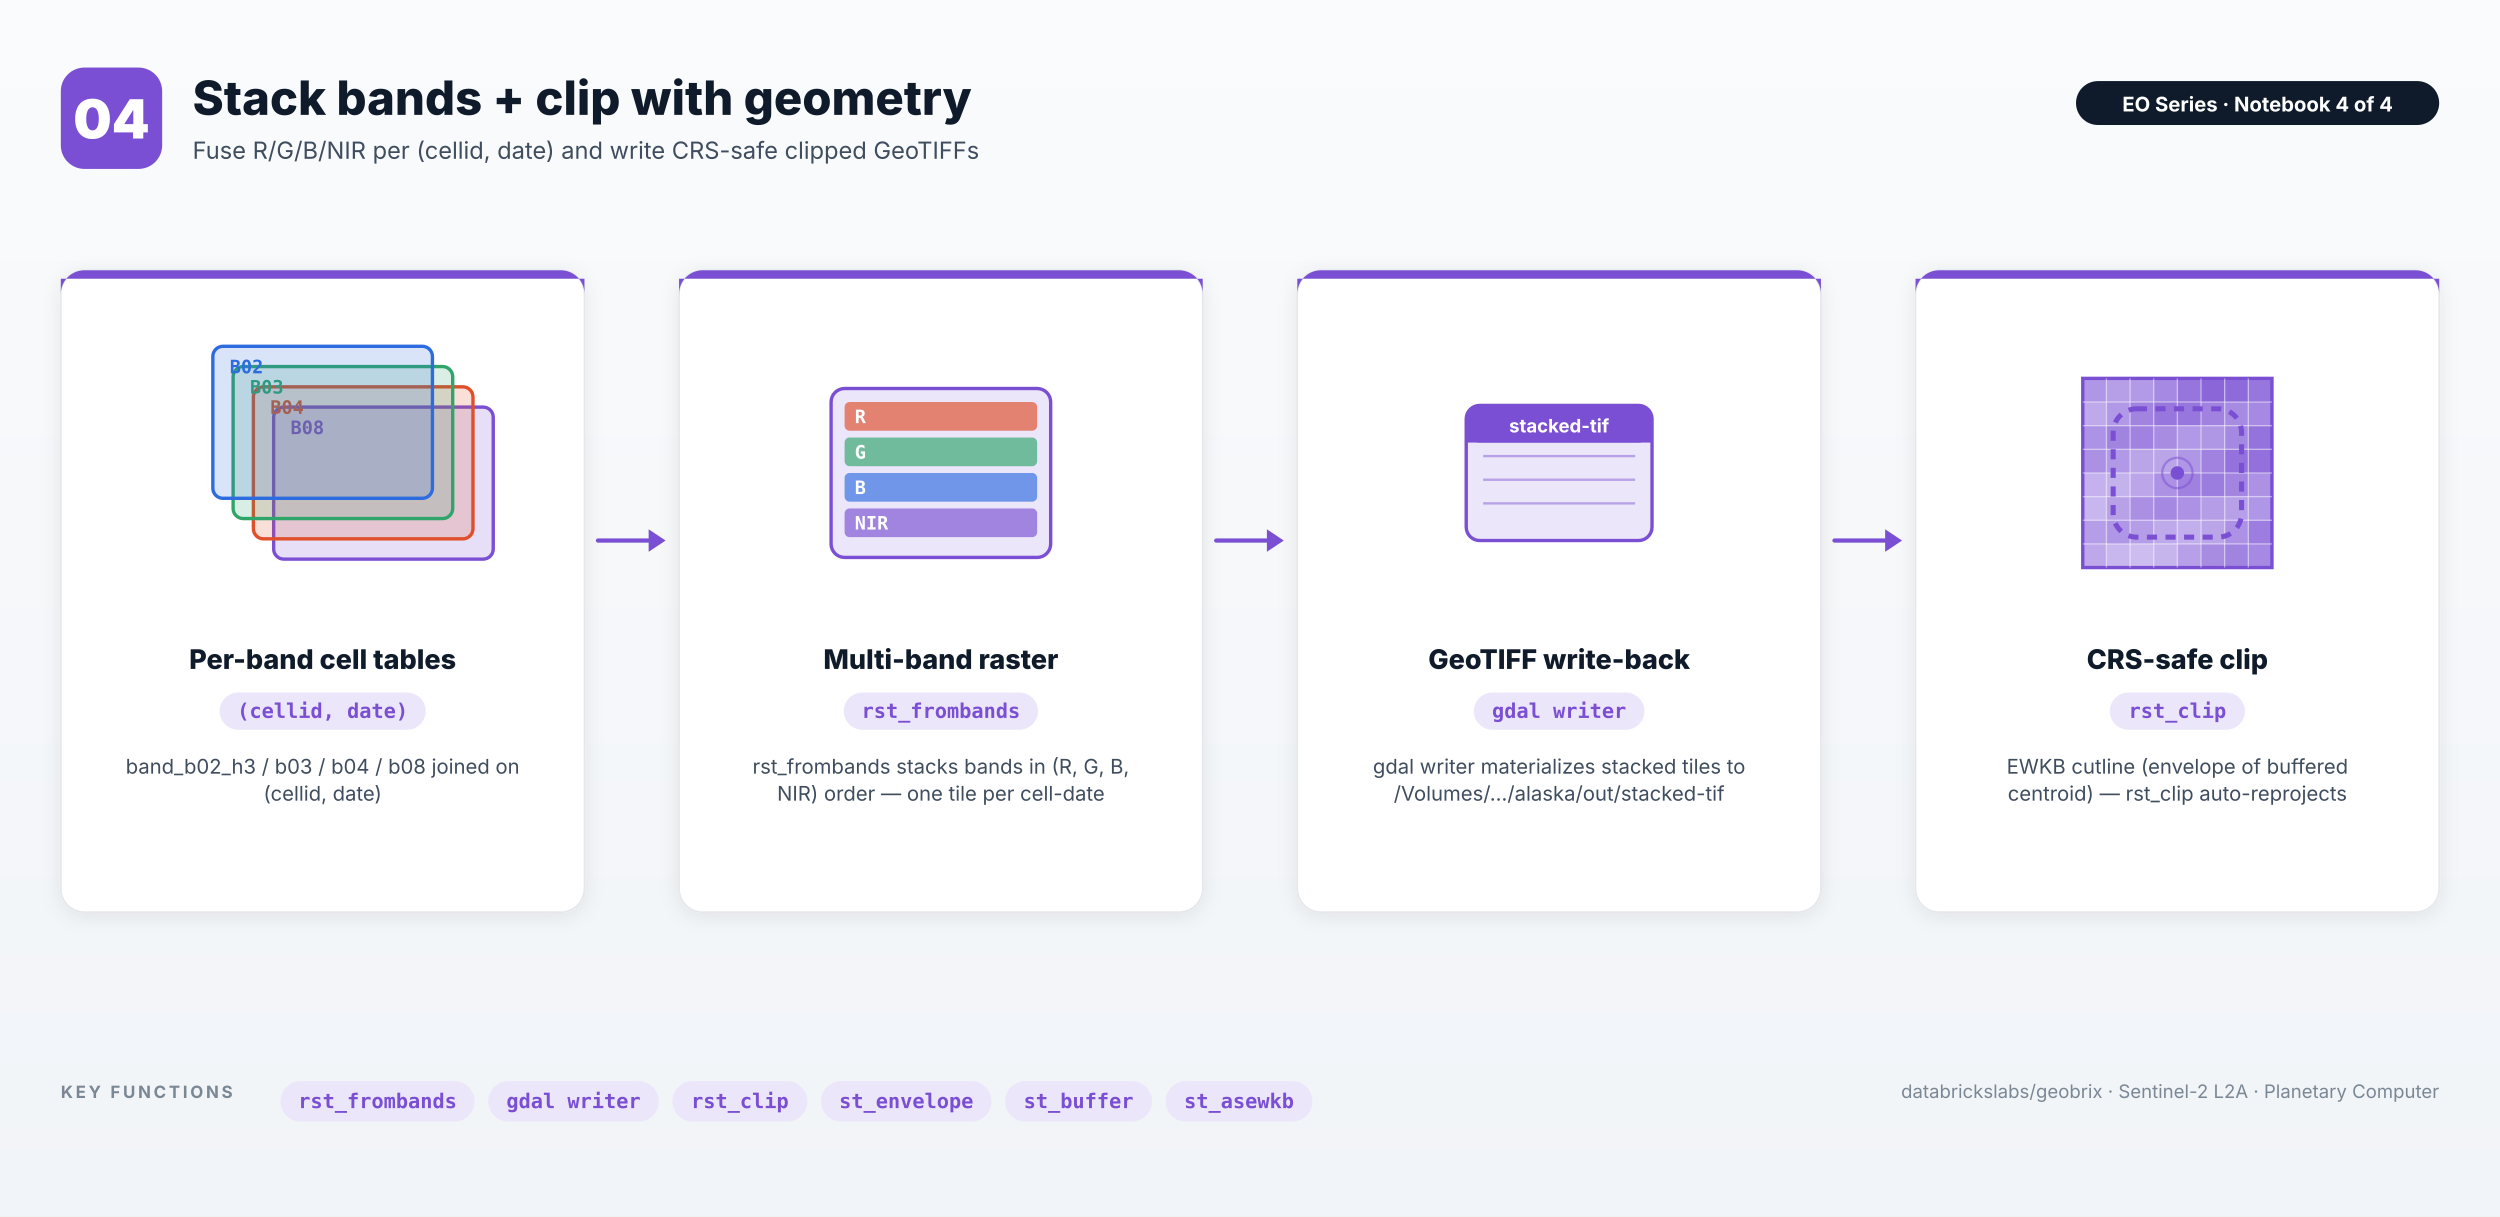
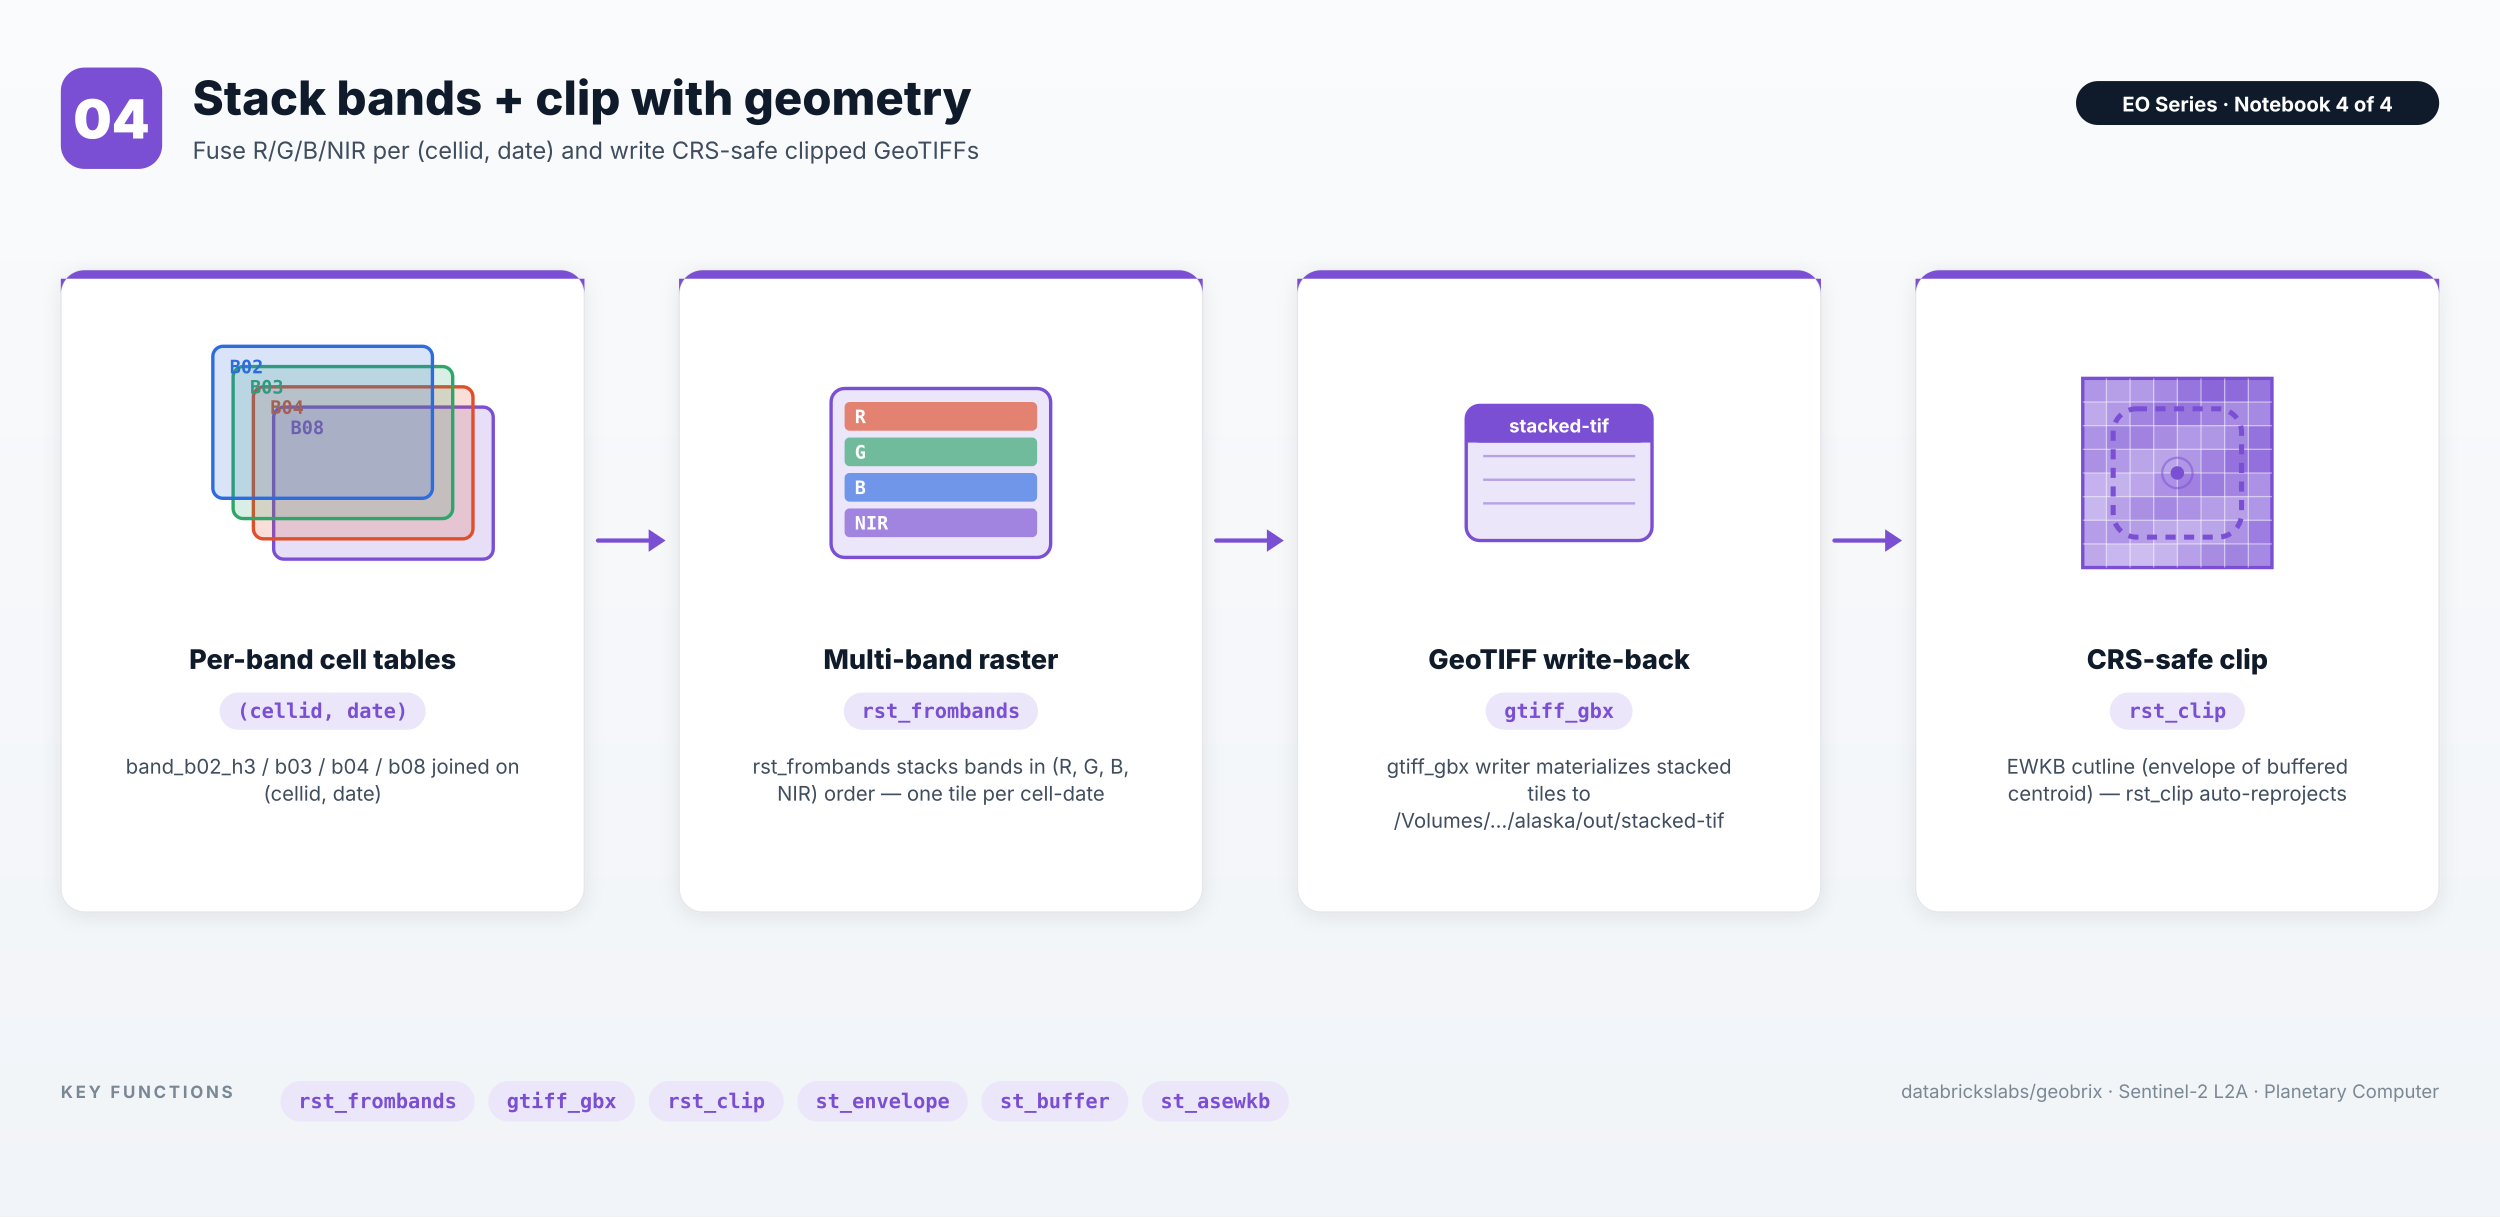
<svg xmlns="http://www.w3.org/2000/svg" viewBox="0 0 1480 720" width="1480" height="720" style="font-family: Inter, -apple-system, system-ui, sans-serif;">
  <defs>
    <filter id="card-shadow" x="-5%" y="-5%" width="110%" height="115%">
      <feDropShadow dx="0" dy="2" stdDeviation="6" flood-color="#0F1B2A" flood-opacity="0.08" />
    </filter>
    <linearGradient id="bg" x1="0" y1="0" x2="0" y2="1">
      <stop offset="0" stop-color="#FAFBFC" />
      <stop offset="1" stop-color="#F1F4F8" />
    </linearGradient>
  </defs>
  <rect x="0" y="0" width="1480" height="720" fill="url(#bg)" />
  <rect x="36" y="40" rx="14" ry="14" width="60" height="60" fill="#7A4FD3" />
  <text x="66.0" y="82.0" text-anchor="middle" font-family="Inter, sans-serif" font-size="32" font-weight="900" fill="#FFFFFF">04</text>
  <text x="114" y="68" font-family="Inter, -apple-system, system-ui, sans-serif" font-size="28" font-weight="800" fill="#0F1B2A" text-anchor="start">Stack bands + clip with geometry</text>
  <text x="114" y="94" font-family="Inter, -apple-system, system-ui, sans-serif" font-size="14" font-weight="400" fill="#3F4D5E" text-anchor="start">Fuse R/G/B/NIR per (cellid, date) and write CRS-safe clipped GeoTIFFs</text>
  <rect x="1229" y="48" rx="13" ry="13" width="215" height="26" fill="#0F1B2A" />
  <text x="1336.5" y="66" text-anchor="middle" font-family="Inter, sans-serif" font-size="12" font-weight="700" fill="#FFFFFF">EO Series  ·  Notebook 4 of 4</text>
  <rect x="36" y="160" rx="14" ry="14" width="310" height="380" fill="#FFFFFF" stroke="#E5E7EB" stroke-width="1" filter="url(#card-shadow)" />
  <path d="M 36 174 A 14 14 0 0 1 50 160 H 332 A 14 14 0 0 1 346 174 V 165 H 36 Z" fill="#7A4FD3" />
  <rect x="162.0" y="241.0" rx="6" ry="6" width="130" height="90" fill="#7A4FD3" fill-opacity="0.18" stroke="#7A4FD3" stroke-width="2" />
  <text x="172.0" y="257.0" font-family="ui-monospace, Menlo, monospace" font-size="11" font-weight="700" fill="#7A4FD3">B08</text>
  <rect x="150.0" y="229.0" rx="6" ry="6" width="130" height="90" fill="#E04E2A" fill-opacity="0.18" stroke="#E04E2A" stroke-width="2" />
  <text x="160.0" y="245.0" font-family="ui-monospace, Menlo, monospace" font-size="11" font-weight="700" fill="#E04E2A">B04</text>
  <rect x="138.0" y="217.0" rx="6" ry="6" width="130" height="90" fill="#2FA56A" fill-opacity="0.18" stroke="#2FA56A" stroke-width="2" />
  <text x="148.0" y="233.0" font-family="ui-monospace, Menlo, monospace" font-size="11" font-weight="700" fill="#2FA56A">B03</text>
  <rect x="126.0" y="205.0" rx="6" ry="6" width="130" height="90" fill="#2D6CDF" fill-opacity="0.18" stroke="#2D6CDF" stroke-width="2" />
  <text x="136.0" y="221.0" font-family="ui-monospace, Menlo, monospace" font-size="11" font-weight="700" fill="#2D6CDF">B02</text>
  <text x="191.0" y="396" font-family="Inter, -apple-system, system-ui, sans-serif" font-size="16" font-weight="800" fill="#0F1B2A" text-anchor="middle">Per-band cell tables</text>
  <g transform="translate(130.0, 410)">
    <rect x="0" y="0" rx="11" ry="11" width="122" height="22" fill="#ECE6FA" />
    <text x="61.0" y="15.0" text-anchor="middle" font-family="ui-monospace, SFMono-Regular, Menlo, Consolas, monospace" font-size="12" font-weight="700" fill="#7A4FD3">(cellid, date)</text>
  </g>
  <text x="191.0" y="458" text-anchor="middle" font-family="Inter, sans-serif" font-size="12" fill="#3F4D5E">band_b02_h3 / b03 / b04 / b08 joined on</text>
  <text x="191.0" y="474" text-anchor="middle" font-family="Inter, sans-serif" font-size="12" fill="#3F4D5E">(cellid, date)</text>
  <line x1="354" y1="320.0" x2="384" y2="320.0" stroke="#7A4FD3" stroke-width="2.5" stroke-linecap="round" />
  <polygon points="394,320.0 384,313.333 384,326.667" fill="#7A4FD3" />
  <rect x="402" y="160" rx="14" ry="14" width="310" height="380" fill="#FFFFFF" stroke="#E5E7EB" stroke-width="1" filter="url(#card-shadow)" />
  <path d="M 402 174 A 14 14 0 0 1 416 160 H 698 A 14 14 0 0 1 712 174 V 165 H 402 Z" fill="#7A4FD3" />
  <rect x="492.0" y="230.0" rx="8" ry="8" width="130" height="100" fill="#ECE6FA" stroke="#7A4FD3" stroke-width="2" />
  <rect x="500.0" y="238.0" width="114" height="17.0" rx="3" ry="3" fill="#E04E2A" fill-opacity="0.65" />
  <text x="506.0" y="250.5" font-family="ui-monospace, Menlo, monospace" font-size="11" font-weight="800" fill="#FFFFFF">R</text>
  <rect x="500.0" y="259.0" width="114" height="17.0" rx="3" ry="3" fill="#2FA56A" fill-opacity="0.65" />
  <text x="506.0" y="271.5" font-family="ui-monospace, Menlo, monospace" font-size="11" font-weight="800" fill="#FFFFFF">G</text>
  <rect x="500.0" y="280.0" width="114" height="17.0" rx="3" ry="3" fill="#2D6CDF" fill-opacity="0.65" />
  <text x="506.0" y="292.5" font-family="ui-monospace, Menlo, monospace" font-size="11" font-weight="800" fill="#FFFFFF">B</text>
  <rect x="500.0" y="301.0" width="114" height="17.0" rx="3" ry="3" fill="#7A4FD3" fill-opacity="0.65" />
  <text x="506.0" y="313.5" font-family="ui-monospace, Menlo, monospace" font-size="11" font-weight="800" fill="#FFFFFF">NIR</text>
  <text x="557.0" y="396" font-family="Inter, -apple-system, system-ui, sans-serif" font-size="16" font-weight="800" fill="#0F1B2A" text-anchor="middle">Multi-band raster</text>
  <g transform="translate(499.5, 410)">
    <rect x="0" y="0" rx="11" ry="11" width="115" height="22" fill="#ECE6FA" />
    <text x="57.5" y="15.0" text-anchor="middle" font-family="ui-monospace, SFMono-Regular, Menlo, Consolas, monospace" font-size="12" font-weight="700" fill="#7A4FD3">rst_frombands</text>
  </g>
  <text x="557.0" y="458" text-anchor="middle" font-family="Inter, sans-serif" font-size="12" fill="#3F4D5E">rst_frombands stacks bands in (R, G, B,</text>
  <text x="557.0" y="474" text-anchor="middle" font-family="Inter, sans-serif" font-size="12" fill="#3F4D5E">NIR) order — one tile per cell-date</text>
  <line x1="720" y1="320.0" x2="750" y2="320.0" stroke="#7A4FD3" stroke-width="2.5" stroke-linecap="round" />
  <polygon points="760,320.0 750,313.333 750,326.667" fill="#7A4FD3" />
  <rect x="768" y="160" rx="14" ry="14" width="310" height="380" fill="#FFFFFF" stroke="#E5E7EB" stroke-width="1" filter="url(#card-shadow)" />
  <path d="M 768 174 A 14 14 0 0 1 782 160 H 1064 A 14 14 0 0 1 1078 174 V 165 H 768 Z" fill="#7A4FD3" />
  <rect x="868.0" y="240.0" rx="8" ry="8" width="110" height="80" fill="#ECE6FA" stroke="#7A4FD3" stroke-width="2" />
  <rect x="868.0" y="240.0" width="110" height="22" rx="8" ry="8" fill="#7A4FD3" />
  <rect x="868.0" y="252.0" width="110" height="10" fill="#7A4FD3" />
  <text x="923.0" y="256.0" text-anchor="middle" font-family="Inter, sans-serif" font-size="11" font-weight="700" fill="#FFFFFF">stacked-tif</text>
  <line x1="878.0" y1="270.0" x2="968.0" y2="270.0" stroke="#7A4FD3" stroke-opacity="0.45" stroke-width="1.4" />
  <line x1="878.0" y1="284.0" x2="968.0" y2="284.0" stroke="#7A4FD3" stroke-opacity="0.45" stroke-width="1.4" />
  <line x1="878.0" y1="298.0" x2="968.0" y2="298.0" stroke="#7A4FD3" stroke-opacity="0.45" stroke-width="1.4" />
  <text x="923.0" y="396" font-family="Inter, -apple-system, system-ui, sans-serif" font-size="16" font-weight="800" fill="#0F1B2A" text-anchor="middle">GeoTIFF write-back</text>
-   <g transform="translate(872.5, 410)">
-     <rect x="0" y="0" rx="11" ry="11" width="101" height="22" fill="#ECE6FA" />
-     <text x="50.5" y="15.0" text-anchor="middle" font-family="ui-monospace, SFMono-Regular, Menlo, Consolas, monospace" font-size="12" font-weight="700" fill="#7A4FD3">gdal writer</text>
+   <g transform="translate(879.5, 410)">
+     <rect x="0" y="0" rx="11" ry="11" width="87" height="22" fill="#ECE6FA" />
+     <text x="43.5" y="15.0" text-anchor="middle" font-family="ui-monospace, SFMono-Regular, Menlo, Consolas, monospace" font-size="12" font-weight="700" fill="#7A4FD3">gtiff_gbx</text>
  </g>
-   <text x="923.0" y="458" text-anchor="middle" font-family="Inter, sans-serif" font-size="12" fill="#3F4D5E">gdal writer materializes stacked tiles to</text>
-   <text x="923.0" y="474" text-anchor="middle" font-family="Inter, sans-serif" font-size="12" fill="#3F4D5E">/Volumes/.../alaska/out/stacked-tif</text>
+   <text x="923.0" y="458" text-anchor="middle" font-family="Inter, sans-serif" font-size="12" fill="#3F4D5E">gtiff_gbx writer materializes stacked</text>
+   <text x="923.0" y="474" text-anchor="middle" font-family="Inter, sans-serif" font-size="12" fill="#3F4D5E">tiles to</text>
+   <text x="923.0" y="490" text-anchor="middle" font-family="Inter, sans-serif" font-size="12" fill="#3F4D5E">/Volumes/.../alaska/out/stacked-tif</text>
  <line x1="1086" y1="320.0" x2="1116" y2="320.0" stroke="#7A4FD3" stroke-width="2.5" stroke-linecap="round" />
  <polygon points="1126,320.0 1116,313.333 1116,326.667" fill="#7A4FD3" />
  <rect x="1134" y="160" rx="14" ry="14" width="310" height="380" fill="#FFFFFF" stroke="#E5E7EB" stroke-width="1" filter="url(#card-shadow)" />
  <path d="M 1134 174 A 14 14 0 0 1 1148 160 H 1430 A 14 14 0 0 1 1444 174 V 165 H 1134 Z" fill="#7A4FD3" />
  <rect x="1233.0" y="224.0" width="112" height="112" fill="#ECE6FA" stroke="#7A4FD3" stroke-width="2" />
  <rect x="1233.0" y="224.0" width="14" height="14" fill="#7A4FD3" fill-opacity="0.53" />
  <rect x="1247.0" y="224.0" width="14" height="14" fill="#7A4FD3" fill-opacity="0.47" />
  <rect x="1261.0" y="224.0" width="14" height="14" fill="#7A4FD3" fill-opacity="0.50" />
  <rect x="1275.0" y="224.0" width="14" height="14" fill="#7A4FD3" fill-opacity="0.61" />
  <rect x="1289.0" y="224.0" width="14" height="14" fill="#7A4FD3" fill-opacity="0.75" />
  <rect x="1303.0" y="224.0" width="14" height="14" fill="#7A4FD3" fill-opacity="0.84" />
  <rect x="1317.0" y="224.0" width="14" height="14" fill="#7A4FD3" fill-opacity="0.82" />
  <rect x="1331.0" y="224.0" width="14" height="14" fill="#7A4FD3" fill-opacity="0.74" />
  <rect x="1233.0" y="238.0" width="14" height="14" fill="#7A4FD3" fill-opacity="0.40" />
  <rect x="1247.0" y="238.0" width="14" height="14" fill="#7A4FD3" fill-opacity="0.51" />
  <rect x="1261.0" y="238.0" width="14" height="14" fill="#7A4FD3" fill-opacity="0.65" />
  <rect x="1275.0" y="238.0" width="14" height="14" fill="#7A4FD3" fill-opacity="0.74" />
  <rect x="1289.0" y="238.0" width="14" height="14" fill="#7A4FD3" fill-opacity="0.74" />
  <rect x="1303.0" y="238.0" width="14" height="14" fill="#7A4FD3" fill-opacity="0.66" />
  <rect x="1317.0" y="238.0" width="14" height="14" fill="#7A4FD3" fill-opacity="0.60" />
  <rect x="1331.0" y="238.0" width="14" height="14" fill="#7A4FD3" fill-opacity="0.61" />
  <rect x="1233.0" y="252.0" width="14" height="14" fill="#7A4FD3" fill-opacity="0.55" />
  <rect x="1247.0" y="252.0" width="14" height="14" fill="#7A4FD3" fill-opacity="0.65" />
  <rect x="1261.0" y="252.0" width="14" height="14" fill="#7A4FD3" fill-opacity="0.66" />
  <rect x="1275.0" y="252.0" width="14" height="14" fill="#7A4FD3" fill-opacity="0.59" />
  <rect x="1289.0" y="252.0" width="14" height="14" fill="#7A4FD3" fill-opacity="0.51" />
  <rect x="1303.0" y="252.0" width="14" height="14" fill="#7A4FD3" fill-opacity="0.52" />
  <rect x="1317.0" y="252.0" width="14" height="14" fill="#7A4FD3" fill-opacity="0.62" />
  <rect x="1331.0" y="252.0" width="14" height="14" fill="#7A4FD3" fill-opacity="0.76" />
  <rect x="1233.0" y="266.0" width="14" height="14" fill="#7A4FD3" fill-opacity="0.57" />
  <rect x="1247.0" y="266.0" width="14" height="14" fill="#7A4FD3" fill-opacity="0.51" />
  <rect x="1261.0" y="266.0" width="14" height="14" fill="#7A4FD3" fill-opacity="0.43" />
  <rect x="1275.0" y="266.0" width="14" height="14" fill="#7A4FD3" fill-opacity="0.43" />
  <rect x="1289.0" y="266.0" width="14" height="14" fill="#7A4FD3" fill-opacity="0.52" />
  <rect x="1303.0" y="266.0" width="14" height="14" fill="#7A4FD3" fill-opacity="0.66" />
  <rect x="1317.0" y="266.0" width="14" height="14" fill="#7A4FD3" fill-opacity="0.77" />
  <rect x="1331.0" y="266.0" width="14" height="14" fill="#7A4FD3" fill-opacity="0.78" />
  <rect x="1233.0" y="280.0" width="14" height="14" fill="#7A4FD3" fill-opacity="0.35" />
  <rect x="1247.0" y="280.0" width="14" height="14" fill="#7A4FD3" fill-opacity="0.34" />
  <rect x="1261.0" y="280.0" width="14" height="14" fill="#7A4FD3" fill-opacity="0.42" />
  <rect x="1275.0" y="280.0" width="14" height="14" fill="#7A4FD3" fill-opacity="0.56" />
  <rect x="1289.0" y="280.0" width="14" height="14" fill="#7A4FD3" fill-opacity="0.67" />
  <rect x="1303.0" y="280.0" width="14" height="14" fill="#7A4FD3" fill-opacity="0.70" />
  <rect x="1317.0" y="280.0" width="14" height="14" fill="#7A4FD3" fill-opacity="0.64" />
  <rect x="1331.0" y="280.0" width="14" height="14" fill="#7A4FD3" fill-opacity="0.56" />
  <rect x="1233.0" y="294.0" width="14" height="14" fill="#7A4FD3" fill-opacity="0.32" />
  <rect x="1247.0" y="294.0" width="14" height="14" fill="#7A4FD3" fill-opacity="0.45" />
  <rect x="1261.0" y="294.0" width="14" height="14" fill="#7A4FD3" fill-opacity="0.58" />
  <rect x="1275.0" y="294.0" width="14" height="14" fill="#7A4FD3" fill-opacity="0.62" />
  <rect x="1289.0" y="294.0" width="14" height="14" fill="#7A4FD3" fill-opacity="0.56" />
  <rect x="1303.0" y="294.0" width="14" height="14" fill="#7A4FD3" fill-opacity="0.48" />
  <rect x="1317.0" y="294.0" width="14" height="14" fill="#7A4FD3" fill-opacity="0.46" />
  <rect x="1331.0" y="294.0" width="14" height="14" fill="#7A4FD3" fill-opacity="0.53" />
  <rect x="1233.0" y="308.0" width="14" height="14" fill="#7A4FD3" fill-opacity="0.48" />
  <rect x="1247.0" y="308.0" width="14" height="14" fill="#7A4FD3" fill-opacity="0.53" />
  <rect x="1261.0" y="308.0" width="14" height="14" fill="#7A4FD3" fill-opacity="0.48" />
  <rect x="1275.0" y="308.0" width="14" height="14" fill="#7A4FD3" fill-opacity="0.40" />
  <rect x="1289.0" y="308.0" width="14" height="14" fill="#7A4FD3" fill-opacity="0.37" />
  <rect x="1303.0" y="308.0" width="14" height="14" fill="#7A4FD3" fill-opacity="0.43" />
  <rect x="1317.0" y="308.0" width="14" height="14" fill="#7A4FD3" fill-opacity="0.56" />
  <rect x="1331.0" y="308.0" width="14" height="14" fill="#7A4FD3" fill-opacity="0.69" />
  <rect x="1233.0" y="322.0" width="14" height="14" fill="#7A4FD3" fill-opacity="0.41" />
  <rect x="1247.0" y="322.0" width="14" height="14" fill="#7A4FD3" fill-opacity="0.32" />
  <rect x="1261.0" y="322.0" width="14" height="14" fill="#7A4FD3" fill-opacity="0.28" />
  <rect x="1275.0" y="322.0" width="14" height="14" fill="#7A4FD3" fill-opacity="0.33" />
  <rect x="1289.0" y="322.0" width="14" height="14" fill="#7A4FD3" fill-opacity="0.46" />
  <rect x="1303.0" y="322.0" width="14" height="14" fill="#7A4FD3" fill-opacity="0.59" />
  <rect x="1317.0" y="322.0" width="14" height="14" fill="#7A4FD3" fill-opacity="0.65" />
  <rect x="1331.0" y="322.0" width="14" height="14" fill="#7A4FD3" fill-opacity="0.61" />
  <line x1="1247.0" y1="224.0" x2="1247.0" y2="336.0" stroke="#FFFFFF" stroke-width="0.8" stroke-opacity="0.45" />
  <line x1="1233.0" y1="238.0" x2="1345.0" y2="238.0" stroke="#FFFFFF" stroke-width="0.8" stroke-opacity="0.45" />
  <line x1="1261.0" y1="224.0" x2="1261.0" y2="336.0" stroke="#FFFFFF" stroke-width="0.8" stroke-opacity="0.45" />
  <line x1="1233.0" y1="252.0" x2="1345.0" y2="252.0" stroke="#FFFFFF" stroke-width="0.8" stroke-opacity="0.45" />
  <line x1="1275.0" y1="224.0" x2="1275.0" y2="336.0" stroke="#FFFFFF" stroke-width="0.8" stroke-opacity="0.45" />
  <line x1="1233.0" y1="266.0" x2="1345.0" y2="266.0" stroke="#FFFFFF" stroke-width="0.8" stroke-opacity="0.45" />
  <line x1="1289.0" y1="224.0" x2="1289.0" y2="336.0" stroke="#FFFFFF" stroke-width="0.8" stroke-opacity="0.45" />
  <line x1="1233.0" y1="280.0" x2="1345.0" y2="280.0" stroke="#FFFFFF" stroke-width="0.8" stroke-opacity="0.45" />
  <line x1="1303.0" y1="224.0" x2="1303.0" y2="336.0" stroke="#FFFFFF" stroke-width="0.8" stroke-opacity="0.45" />
  <line x1="1233.0" y1="294.0" x2="1345.0" y2="294.0" stroke="#FFFFFF" stroke-width="0.8" stroke-opacity="0.45" />
  <line x1="1317.0" y1="224.0" x2="1317.0" y2="336.0" stroke="#FFFFFF" stroke-width="0.8" stroke-opacity="0.45" />
  <line x1="1233.0" y1="308.0" x2="1345.0" y2="308.0" stroke="#FFFFFF" stroke-width="0.8" stroke-opacity="0.45" />
  <line x1="1331.0" y1="224.0" x2="1331.0" y2="336.0" stroke="#FFFFFF" stroke-width="0.8" stroke-opacity="0.45" />
  <line x1="1233.0" y1="322.0" x2="1345.0" y2="322.0" stroke="#FFFFFF" stroke-width="0.8" stroke-opacity="0.45" />
  <rect x="1251.0" y="242.0" width="76" height="76" rx="14" ry="14" fill="none" stroke="#7A4FD3" stroke-width="3" stroke-dasharray="6,5" />
  <circle cx="1289.0" cy="280.0" r="4" fill="#7A4FD3" />
  <circle cx="1289.0" cy="280.0" r="9" fill="none" stroke="#7A4FD3" stroke-width="1.4" stroke-opacity="0.5" />
  <text x="1289.0" y="396" font-family="Inter, -apple-system, system-ui, sans-serif" font-size="16" font-weight="800" fill="#0F1B2A" text-anchor="middle">CRS-safe clip</text>
  <g transform="translate(1249.0, 410)">
    <rect x="0" y="0" rx="11" ry="11" width="80" height="22" fill="#ECE6FA" />
    <text x="40.0" y="15.0" text-anchor="middle" font-family="ui-monospace, SFMono-Regular, Menlo, Consolas, monospace" font-size="12" font-weight="700" fill="#7A4FD3">rst_clip</text>
  </g>
  <text x="1289.0" y="458" text-anchor="middle" font-family="Inter, sans-serif" font-size="12" fill="#3F4D5E">EWKB cutline (envelope of buffered</text>
  <text x="1289.0" y="474" text-anchor="middle" font-family="Inter, sans-serif" font-size="12" fill="#3F4D5E">centroid) — rst_clip auto-reprojects</text>
  <text x="36" y="650" font-family="Inter, -apple-system, system-ui, sans-serif" font-size="10" font-weight="700" fill="#7A8794" text-anchor="start" letter-spacing="1.6">KEY FUNCTIONS</text>
  <rect x="166" y="640" rx="12" ry="12" width="115" height="24" fill="#ECE6FA" />
  <text x="223.5" y="656.0" text-anchor="middle" font-family="ui-monospace, SFMono-Regular, Menlo, Consolas, monospace" font-size="12" font-weight="700" fill="#7A4FD3">rst_frombands</text>
-   <rect x="289" y="640" rx="12" ry="12" width="101" height="24" fill="#ECE6FA" />
-   <text x="339.5" y="656.0" text-anchor="middle" font-family="ui-monospace, SFMono-Regular, Menlo, Consolas, monospace" font-size="12" font-weight="700" fill="#7A4FD3">gdal writer</text>
-   <rect x="398" y="640" rx="12" ry="12" width="80" height="24" fill="#ECE6FA" />
-   <text x="438.0" y="656.0" text-anchor="middle" font-family="ui-monospace, SFMono-Regular, Menlo, Consolas, monospace" font-size="12" font-weight="700" fill="#7A4FD3">rst_clip</text>
-   <rect x="486" y="640" rx="12" ry="12" width="101" height="24" fill="#ECE6FA" />
-   <text x="536.5" y="656.0" text-anchor="middle" font-family="ui-monospace, SFMono-Regular, Menlo, Consolas, monospace" font-size="12" font-weight="700" fill="#7A4FD3">st_envelope</text>
-   <rect x="595" y="640" rx="12" ry="12" width="87" height="24" fill="#ECE6FA" />
-   <text x="638.5" y="656.0" text-anchor="middle" font-family="ui-monospace, SFMono-Regular, Menlo, Consolas, monospace" font-size="12" font-weight="700" fill="#7A4FD3">st_buffer</text>
-   <rect x="690" y="640" rx="12" ry="12" width="87" height="24" fill="#ECE6FA" />
-   <text x="733.5" y="656.0" text-anchor="middle" font-family="ui-monospace, SFMono-Regular, Menlo, Consolas, monospace" font-size="12" font-weight="700" fill="#7A4FD3">st_asewkb</text>
+   <rect x="289" y="640" rx="12" ry="12" width="87" height="24" fill="#ECE6FA" />
+   <text x="332.5" y="656.0" text-anchor="middle" font-family="ui-monospace, SFMono-Regular, Menlo, Consolas, monospace" font-size="12" font-weight="700" fill="#7A4FD3">gtiff_gbx</text>
+   <rect x="384" y="640" rx="12" ry="12" width="80" height="24" fill="#ECE6FA" />
+   <text x="424.0" y="656.0" text-anchor="middle" font-family="ui-monospace, SFMono-Regular, Menlo, Consolas, monospace" font-size="12" font-weight="700" fill="#7A4FD3">rst_clip</text>
+   <rect x="472" y="640" rx="12" ry="12" width="101" height="24" fill="#ECE6FA" />
+   <text x="522.5" y="656.0" text-anchor="middle" font-family="ui-monospace, SFMono-Regular, Menlo, Consolas, monospace" font-size="12" font-weight="700" fill="#7A4FD3">st_envelope</text>
+   <rect x="581" y="640" rx="12" ry="12" width="87" height="24" fill="#ECE6FA" />
+   <text x="624.5" y="656.0" text-anchor="middle" font-family="ui-monospace, SFMono-Regular, Menlo, Consolas, monospace" font-size="12" font-weight="700" fill="#7A4FD3">st_buffer</text>
+   <rect x="676" y="640" rx="12" ry="12" width="87" height="24" fill="#ECE6FA" />
+   <text x="719.5" y="656.0" text-anchor="middle" font-family="ui-monospace, SFMono-Regular, Menlo, Consolas, monospace" font-size="12" font-weight="700" fill="#7A4FD3">st_asewkb</text>
  <text x="1444" y="650" font-family="Inter, -apple-system, system-ui, sans-serif" font-size="11" font-weight="400" fill="#7A8794" text-anchor="end">databrickslabs/geobrix  ·  Sentinel-2 L2A  ·  Planetary Computer</text>
</svg>
